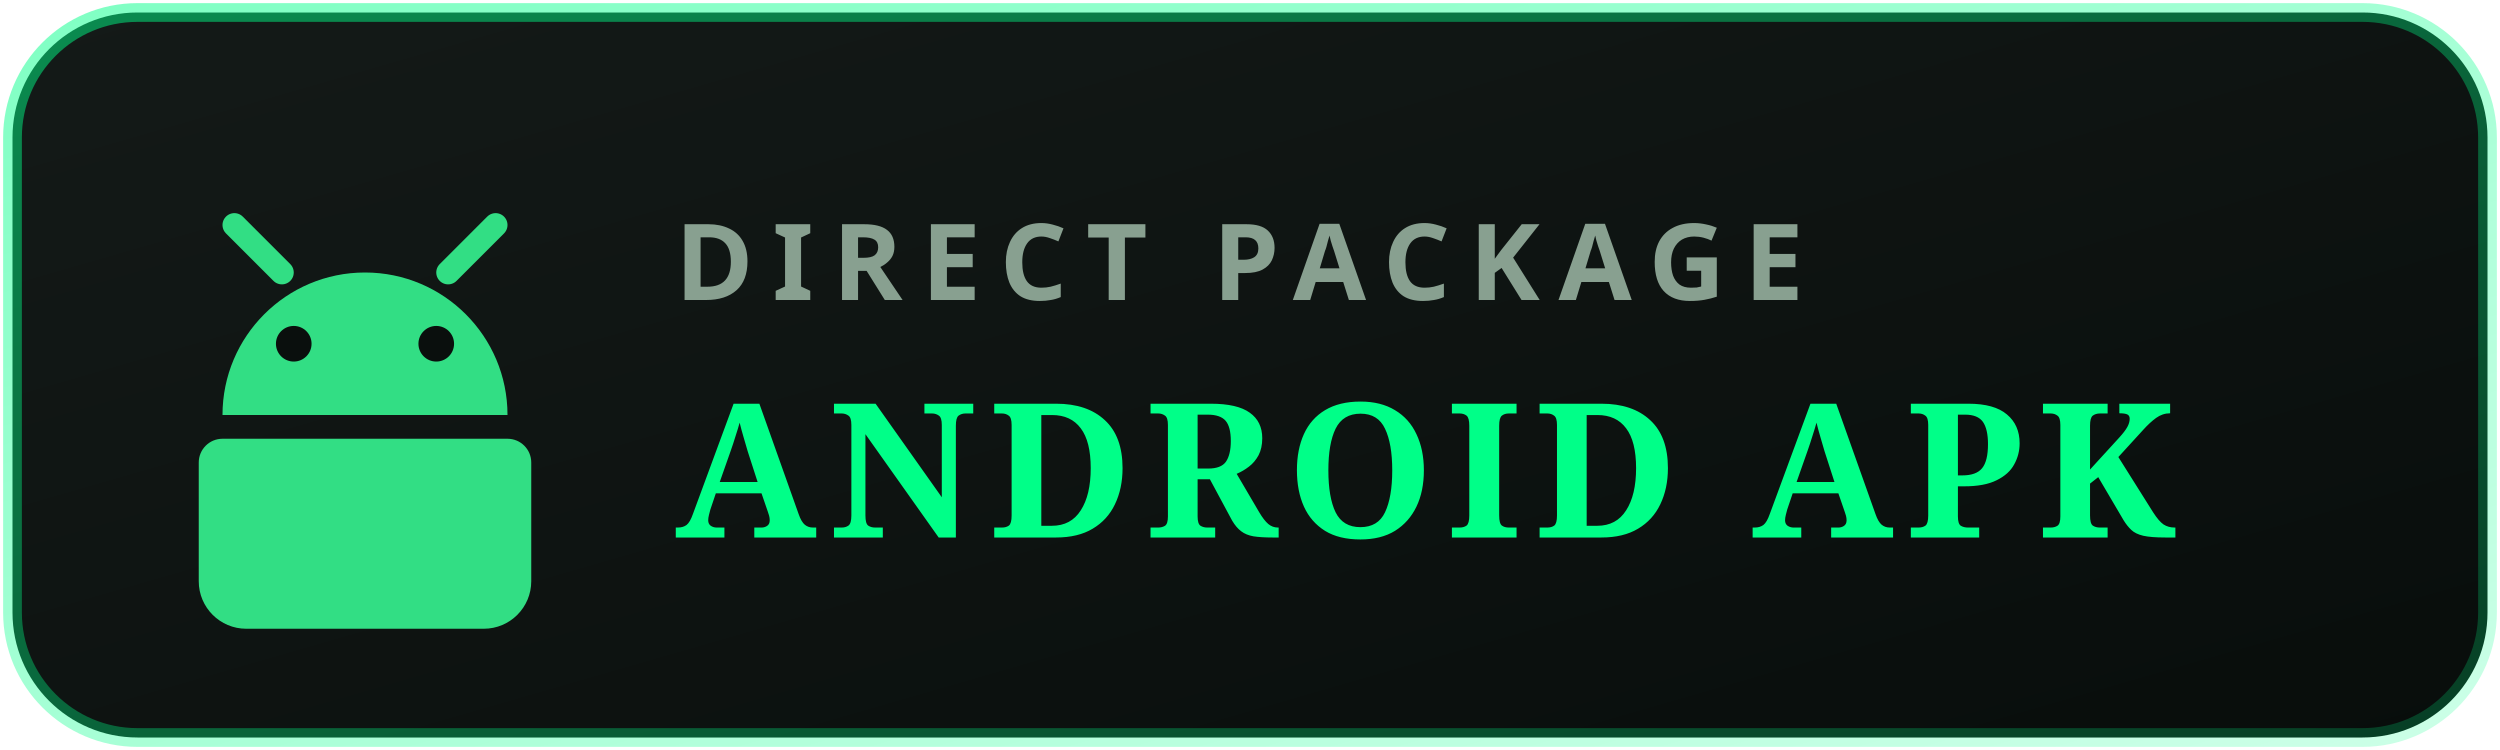
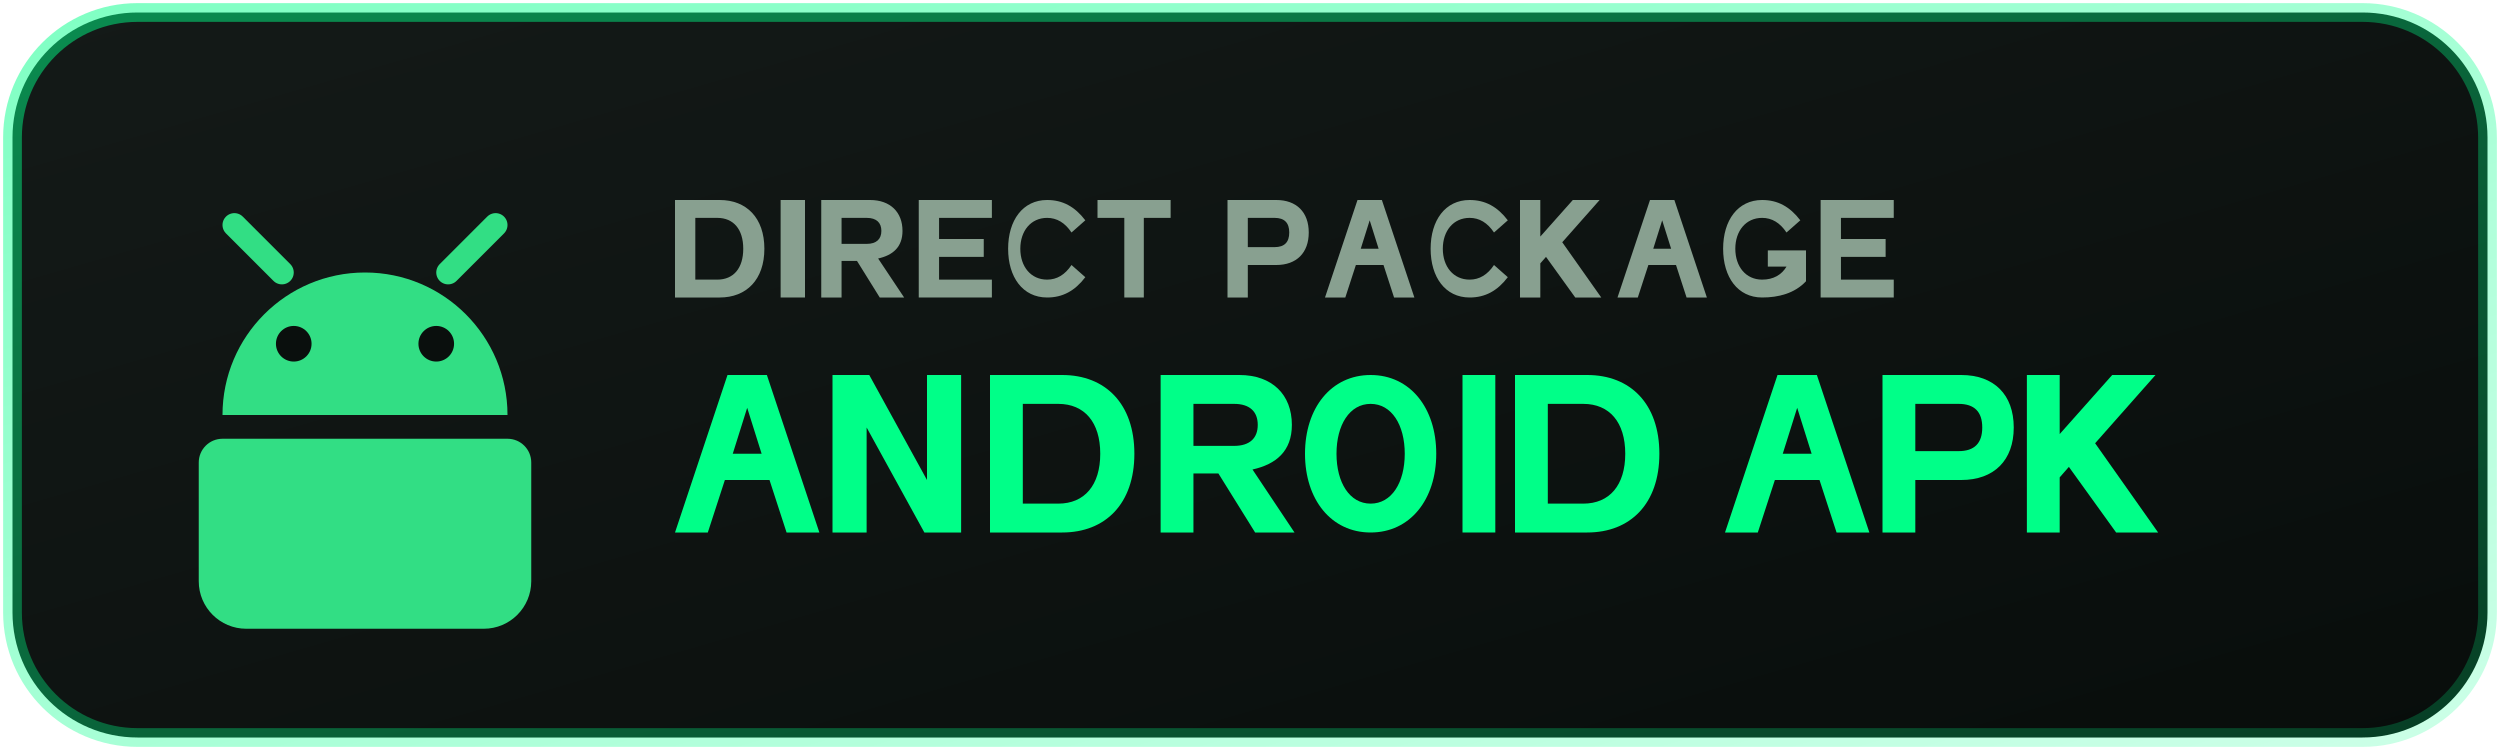
<svg xmlns="http://www.w3.org/2000/svg" width="200" height="60" viewBox="0 0 200 60">
  <defs>
    <linearGradient id="apk-bg" x1="0%" y1="0%" x2="100%" y2="100%">
      <stop offset="0%" stop-color="#141a18" />
      <stop offset="100%" stop-color="#080d0b" />
    </linearGradient>
    <linearGradient id="apk-border" x1="0%" y1="0%" x2="100%" y2="100%">
      <stop offset="0%" stop-color="#00FF88" stop-opacity="0.5" />
      <stop offset="100%" stop-color="#00FF88" stop-opacity="0.2" />
    </linearGradient>
  </defs>
  <rect x="1" y="1" width="198" height="58" rx="10" fill="url(#apk-bg)" stroke="url(#apk-border)" stroke-width="1.5" />
  <g transform="translate(14, 18) scale(0.95)">
    <line x1="9" y1="4" x2="5" y2="0" stroke="#32DE84" stroke-width="2" stroke-linecap="round" />
    <line x1="23" y1="4" x2="27" y2="0" stroke="#32DE84" stroke-width="2" stroke-linecap="round" />
    <path fill="#32DE84" d="M 4,16 A 12,12 0 0,1 28,16 Z" />
    <circle cx="10" cy="10" r="1.5" fill="#0a0f0d" />
    <circle cx="22" cy="10" r="1.5" fill="#0a0f0d" />
    <path fill="#32DE84" d="M 4,18 L 28,18 A 2,2 0 0,1 30,20 L 30,30 A 4,4 0 0,1 26,34 L 6,34 A 4,4 0 0,1 2,30 L 2,20 A 2,2 0 0,1 4,18 Z" />
  </g>
-   <text x="54" y="24" font-family="'Space Grotesk', system-ui, sans-serif" font-size="8.5" font-weight="600" letter-spacing="1.5" fill="#88A090" text-transform="uppercase">DIRECT PACKAGE</text>
-   <text x="54" y="43" font-family="'Cinzel', 'Space Grotesk', serif" font-size="15" font-weight="700" letter-spacing="1" fill="#00FF88" text-transform="uppercase">ANDROID APK</text>
+   <g transform="translate(54, 16) scale(0.65)" fill="#88A090">
+     <path d="M 0,0 L 5.5,0 C 8.8,0 11,2.2 11,6 C 11,9.8 8.8,12 5.5,12 L 0,12 Z M 2.5,2.2 L 2.5,9.8 L 5.2,9.8 C 7.2,9.8 8.4,8.4 8.4,6 C 8.4,3.6 7.2,2.2 5.2,2.2 Z" />
+     <path transform="translate(13, 0)" d="M 0,0 L 3,0 L 3,12 L 0,12 Z" />
+     <path transform="translate(18, 0)" d="M 0,0 L 6,0 C 8.5,0 10,1.5 10,3.8 C 10,5.8 8.8,6.8 7,7.2 L 10.2,12 L 7.2,12 L 4.4,7.5 L 2.5,7.5 L 2.5,12 L 0,12 Z M 2.5,2.2 L 2.5,5.4 L 5.6,5.4 C 6.8,5.4 7.4,4.8 7.4,3.8 C 7.4,2.8 6.8,2.2 5.6,2.2 Z" />
+     <path transform="translate(30, 0)" d="M 0,0 L 9,0 L 9,2.2 L 2.5,2.2 L 2.5,4.8 L 8,4.8 L 8,7 L 2.5,7 L 2.5,9.8 L 9,9.8 L 9,12 L 0,12 Z" />
+     <path transform="translate(41, 0)" d="M 9.5,2.5 L 7.8,4 C 7,2.8 6,2.2 4.8,2.2 C 2.8,2.2 1.5,3.8 1.5,6 C 1.5,8.2 2.8,9.8 4.8,9.8 C 6,9.8 7,9.2 7.8,8 L 9.5,9.5 C 8.2,11.2 6.7,12 4.8,12 C 1.8,12 0,9.5 0,6 C 0,2.5 1.8,0 4.8,0 C 6.7,0 8.2,0.8 9.5,2.5 Z" />
+     <path transform="translate(52, 0)" d="M 0,0 L 9,0 L 9,2.2 L 5.7,2.2 L 5.7,12 L 3.3,12 L 3.3,2.2 L 0,2.2 Z" />
+     <path transform="translate(68, 0)" d="M 0,0 L 6,0 C 8.5,0 10,1.5 10,4 C 10,6.5 8.5,8 6,8 L 2.5,8 L 2.5,12 L 0,12 Z M 2.5,2.2 L 2.5,5.8 L 5.8,5.8 C 7,5.8 7.6,5.2 7.6,4 C 7.6,2.8 7,2.2 5.8,2.2 Z" />
+     <path transform="translate(80, 0)" d="M 0,12 L 4,0 L 7,0 L 11,12 L 8.5,12 L 7.2,8 L 3.8,8 L 2.5,12 Z M 4.4,6 L 6.6,6 L 5.5,2.5 Z" />
+     <path transform="translate(93, 0)" d="M 9.5,2.5 L 7.8,4 C 7,2.8 6,2.2 4.8,2.2 C 2.8,2.2 1.5,3.8 1.5,6 C 1.5,8.2 2.8,9.8 4.8,9.8 C 6,9.8 7,9.2 7.8,8 L 9.5,9.5 C 8.2,11.2 6.7,12 4.8,12 C 1.8,12 0,9.5 0,6 C 0,2.5 1.8,0 4.8,0 C 6.7,0 8.2,0.8 9.5,2.5 Z" />
+     <path transform="translate(104, 0)" d="M 0,0 L 2.5,0 L 2.5,4.5 L 6.5,0 L 9.8,0 L 5.2,5.2 L 10,12 L 6.8,12 L 3.2,7 L 2.5,7.8 L 2.5,12 L 0,12 Z" />
+     <path transform="translate(116, 0)" d="M 0,12 L 4,0 L 7,0 L 11,12 L 8.5,12 L 7.2,8 L 3.8,8 L 2.5,12 Z M 4.4,6 L 6.6,6 L 5.5,2.5 Z" />
+     <path transform="translate(129, 0)" d="M 9.5,2.5 L 7.8,4 C 7,2.8 6,2.2 4.8,2.2 C 2.8,2.2 1.5,3.8 1.5,6 C 1.5,8.2 2.8,9.8 4.8,9.8 C 6.2,9.8 7.2,9.2 7.8,8.2 L 5.5,8.2 L 5.5,6.2 L 10.2,6.2 L 10.2,10 C 8.8,11.5 6.8,12 4.8,12 C 1.8,12 0,9.5 0,6 C 0,2.5 1.8,0 4.8,0 C 6.7,0 8.2,0.8 9.5,2.5 Z" />
+     <path transform="translate(141, 0)" d="M 0,0 L 9,0 L 9,2.2 L 2.5,2.2 L 2.5,4.8 L 8,4.8 L 8,7 L 2.5,7 L 2.5,9.8 L 9,9.8 L 9,12 L 0,12 Z" />
+   </g>
+   <g transform="translate(54, 30) scale(1.05)" fill="#00FF88">
+     <path d="M 0,12 L 4,0 L 7,0 L 11,12 L 8.5,12 L 7.2,8 L 3.8,8 L 2.5,12 Z M 4.4,6 L 6.6,6 L 5.5,2.5 Z" />
+     <path transform="translate(12, 0)" d="M 0,0 L 2.8,0 L 7.2,8 L 7.2,0 L 9.8,0 L 9.8,12 L 7,12 L 2.6,4 L 2.6,12 L 0,12 Z" />
+     <path transform="translate(24, 0)" d="M 0,0 L 5.5,0 C 8.8,0 11,2.2 11,6 C 11,9.8 8.8,12 5.5,12 L 0,12 Z M 2.5,2.2 L 2.5,9.8 L 5.2,9.8 C 7.2,9.8 8.4,8.4 8.4,6 C 8.4,3.6 7.2,2.2 5.2,2.2 Z" />
+     <path transform="translate(37, 0)" d="M 0,0 L 6,0 C 8.5,0 10,1.5 10,3.8 C 10,5.8 8.8,6.8 7,7.2 L 10.2,12 L 7.2,12 L 4.4,7.5 L 2.5,7.5 L 2.5,12 L 0,12 Z M 2.5,2.2 L 2.5,5.4 L 5.6,5.4 C 6.8,5.4 7.4,4.8 7.4,3.8 C 7.4,2.8 6.8,2.2 5.6,2.2 Z" />
+     <path transform="translate(48, 0)" d="M 5,0 C 8,0 10,2.5 10,6 C 10,9.5 8,12 5,12 C 2,12 0,9.5 0,6 C 0,2.5 2,0 5,0 Z M 5,2.2 C 3.4,2.2 2.4,3.8 2.4,6 C 2.4,8.2 3.4,9.8 5,9.8 C 6.6,9.8 7.6,8.2 7.6,6 C 7.6,3.8 6.6,2.2 5,2.2 Z" />
+     <path transform="translate(60, 0)" d="M 0,0 L 2.5,0 L 2.5,12 L 0,12 Z" />
+     <path transform="translate(64, 0)" d="M 0,0 L 5.5,0 C 8.8,0 11,2.2 11,6 C 11,9.8 8.8,12 5.5,12 L 0,12 Z M 2.5,2.2 L 2.5,9.8 L 5.2,9.8 C 7.2,9.8 8.4,8.4 8.4,6 C 8.4,3.6 7.2,2.2 5.2,2.2 Z" />
+     <path transform="translate(80, 0)" d="M 0,12 L 4,0 L 7,0 L 11,12 L 8.5,12 L 7.2,8 L 3.8,8 L 2.5,12 Z M 4.4,6 L 6.6,6 L 5.5,2.5 Z" />
+     <path transform="translate(92, 0)" d="M 0,0 L 6,0 C 8.5,0 10,1.5 10,4 C 10,6.5 8.5,8 6,8 L 2.5,8 L 2.5,12 L 0,12 Z M 2.5,2.2 L 2.5,5.8 L 5.8,5.8 C 7,5.8 7.6,5.2 7.6,4 C 7.6,2.8 7,2.2 5.8,2.2 Z" />
+     <path transform="translate(103, 0)" d="M 0,0 L 2.5,0 L 2.5,4.5 L 6.5,0 L 9.8,0 L 5.2,5.2 L 10,12 L 6.8,12 L 3.2,7 L 2.5,7.8 L 2.5,12 L 0,12 Z" />
+   </g>
</svg>
